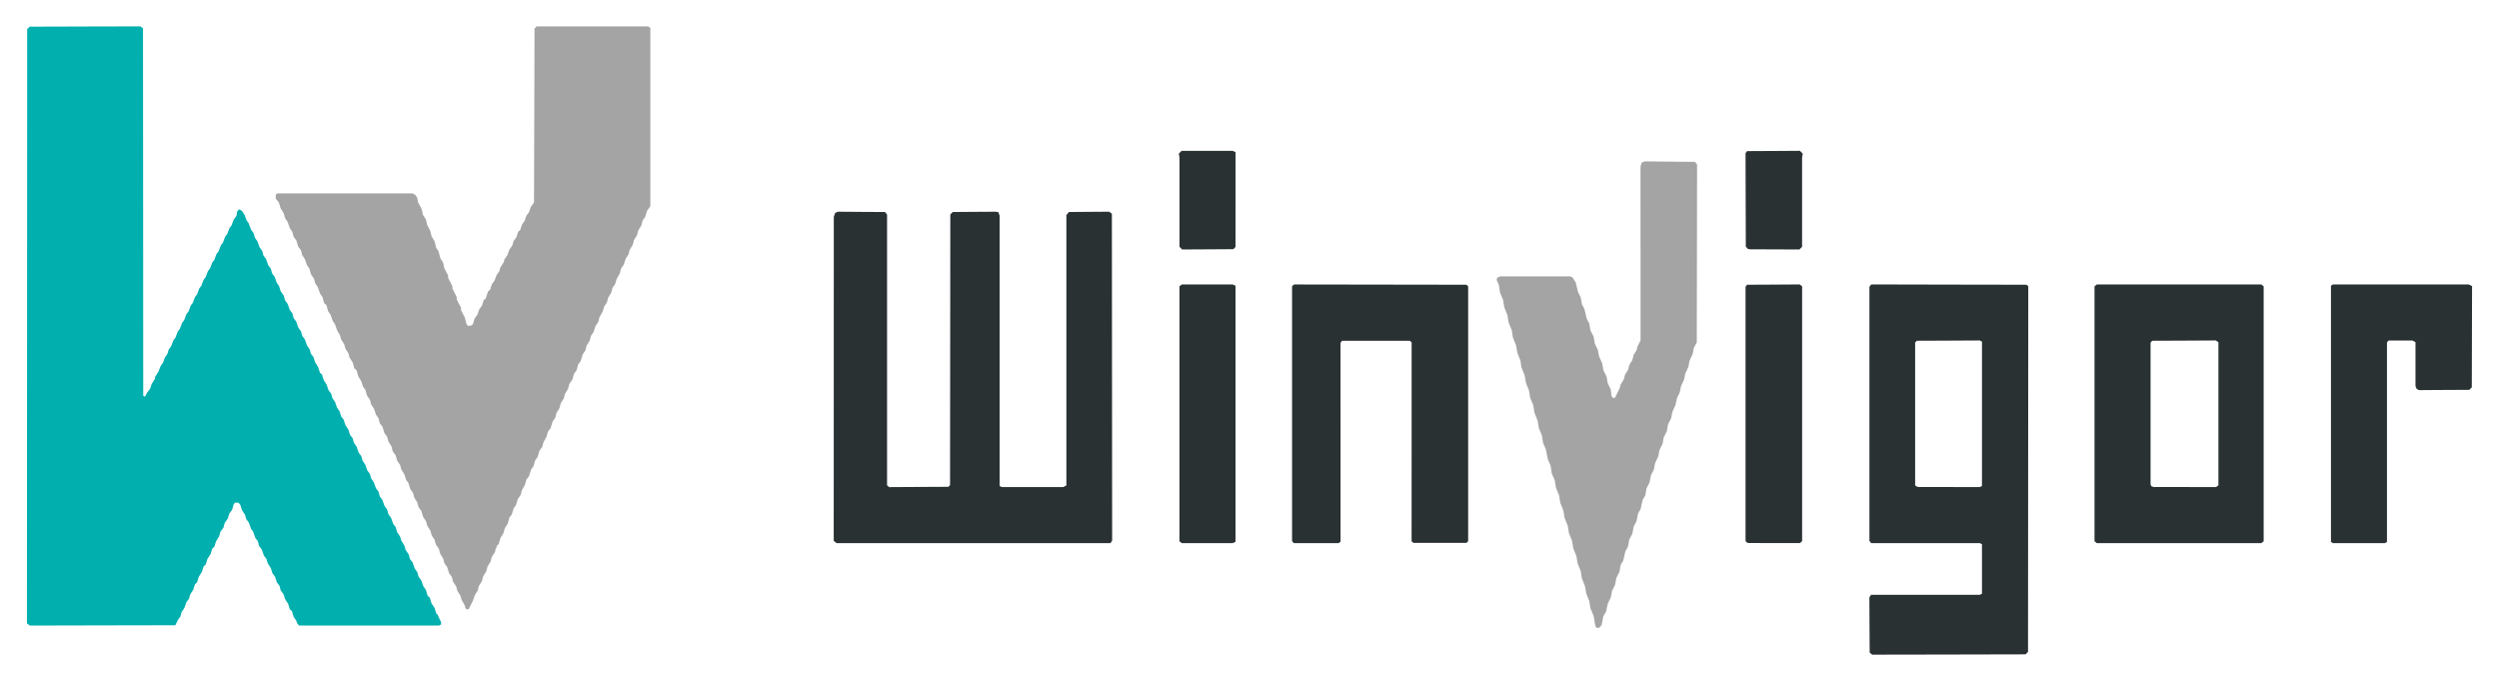
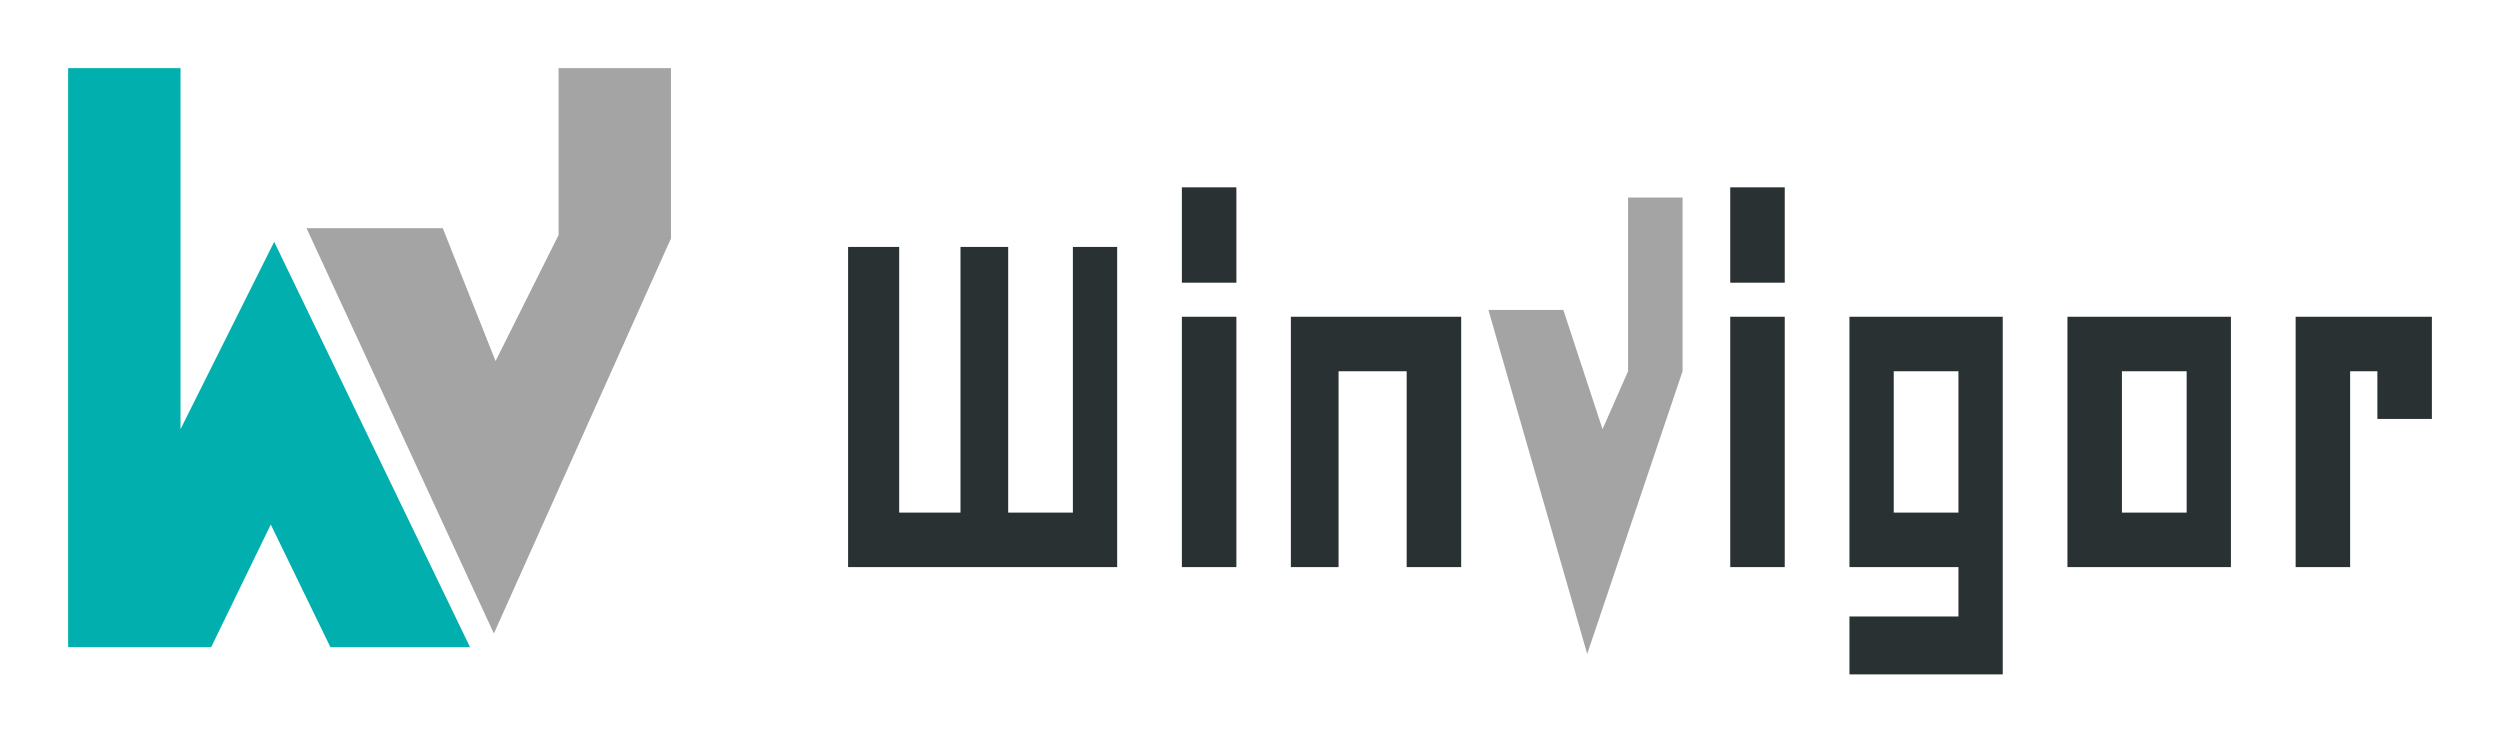
- <svg xmlns="http://www.w3.org/2000/svg" viewBox="10 10 580 158" role="img" aria-label="Winvigor">
-   <path fill="#00AFAE" fill-rule="evenodd" d="M16.58 154.87L16.25 154.61L16.28 85.68L16.31 16.76L16.60 16.47L16.88 16.19L29.74 16.15L42.59 16.12L42.89 16.36L43.19 16.60L43.22 59.20L43.24 101.79L43.36 101.91L43.48 102.03L43.61 101.94L43.75 101.86L43.96 101.46L44.16 101.06L44.50 100.62L44.84 100.19L45.03 99.62L45.21 99.06L45.61 98.44L46.00 97.83L46.00 97.62L46.00 97.42L46.40 96.81L46.79 96.19L47.02 95.59L47.25 94.99L47.56 94.53L47.87 94.06L48.05 93.53L48.24 93.01L48.56 92.53L48.88 92.06L49.00 91.61L49.13 91.16L49.45 90.69L49.77 90.21L50.01 89.55L50.26 88.90L50.50 88.59L50.74 88.29L51.00 87.59L51.26 86.90L51.50 86.59L51.74 86.29L52.00 85.59L52.26 84.90L52.50 84.59L52.74 84.29L53.00 83.59L53.26 82.90L53.50 82.59L53.74 82.29L54.00 81.59L54.26 80.90L54.50 80.59L54.74 80.29L55.00 79.59L55.26 78.90L55.50 78.59L55.74 78.29L56.00 77.59L56.26 76.90L56.50 76.59L56.74 76.29L57.00 75.59L57.26 74.90L57.50 74.59L57.74 74.29L58.00 73.59L58.26 72.90L58.50 72.59L58.74 72.29L59.00 71.59L59.26 70.90L59.50 70.59L59.74 70.29L60.00 69.59L60.26 68.90L60.50 68.59L60.74 68.29L61.00 67.59L61.26 66.90L61.50 66.59L61.74 66.29L62.00 65.59L62.26 64.90L62.50 64.59L62.74 64.29L63.00 63.59L63.26 62.90L63.50 62.59L63.74 62.29L63.99 61.60L64.25 60.92L64.57 60.50L64.88 60.07L64.96 59.59L65.03 59.11L65.25 58.84L65.47 58.57L65.79 58.72L66.11 58.87L66.44 59.35L66.76 59.84L66.99 60.47L67.22 61.11L67.49 61.49L67.76 61.87L68.00 62.56L68.24 63.25L68.54 63.66L68.85 64.06L68.99 64.58L69.13 65.09L69.46 65.58L69.78 66.06L70.01 66.72L70.24 67.37L70.54 67.78L70.85 68.19L71.00 68.75L71.15 69.31L71.46 69.72L71.76 70.13L72.00 70.81L72.24 71.50L72.54 71.91L72.85 72.31L73.00 72.88L73.15 73.44L73.46 73.84L73.76 74.25L74.00 74.94L74.24 75.63L74.51 76.01L74.78 76.39L74.95 76.98L75.13 77.56L75.49 78.07L75.85 78.57L76.00 79.13L76.15 79.69L76.46 80.09L76.76 80.50L77.00 81.19L77.24 81.87L77.54 82.28L77.85 82.69L78.00 83.25L78.15 83.81L78.46 84.22L78.76 84.63L78.99 85.28L79.22 85.94L79.54 86.42L79.87 86.91L80.01 87.42L80.15 87.94L80.46 88.34L80.76 88.75L81.00 89.43L81.23 90.11L81.56 90.59L81.88 91.06L82.01 91.56L82.15 92.06L82.47 92.48L82.78 92.90L82.95 93.47L83.13 94.04L83.49 94.61L83.85 95.19L84.05 95.83L84.26 96.47L84.51 96.69L84.75 96.92L84.94 97.55L85.13 98.18L85.45 98.67L85.77 99.16L86.01 99.83L86.24 100.50L86.54 100.91L86.85 101.31L86.99 101.81L87.12 102.31L87.44 102.79L87.77 103.26L87.99 103.91L88.22 104.56L88.54 105.05L88.87 105.53L89.01 106.05L89.15 106.56L89.47 106.98L89.78 107.40L89.95 107.97L90.13 108.54L90.50 109.12L90.87 109.71L91.05 110.28L91.22 110.85L91.53 111.27L91.85 111.69L91.99 112.19L92.12 112.69L92.44 113.16L92.77 113.64L93.00 114.32L93.24 115.00L93.54 115.41L93.85 115.81L93.99 116.33L94.13 116.84L94.46 117.33L94.78 117.81L95.01 118.47L95.24 119.12L95.54 119.53L95.85 119.94L95.99 120.45L96.13 120.97L96.46 121.45L96.78 121.94L97.01 122.59L97.24 123.25L97.54 123.66L97.85 124.06L98.00 124.62L98.15 125.19L98.46 125.59L98.76 126.00L99.00 126.69L99.24 127.37L99.54 127.78L99.85 128.19L100.00 128.75L100.15 129.31L100.46 129.72L100.76 130.13L101.00 130.81L101.24 131.50L101.54 131.91L101.85 132.31L102.00 132.87L102.15 133.43L102.49 133.93L102.84 134.44L103.00 134.94L103.15 135.44L103.50 136.00L103.85 136.56L103.99 137.06L104.13 137.56L104.50 138.11L104.88 138.66L105.01 139.18L105.15 139.69L105.46 140.09L105.76 140.50L105.99 141.16L106.22 141.81L106.54 142.30L106.87 142.78L107.01 143.30L107.15 143.81L107.46 144.22L107.76 144.63L107.99 145.28L108.22 145.94L108.54 146.41L108.86 146.89L109.05 147.55L109.24 148.21L109.50 148.44L109.75 148.67L109.94 149.29L110.12 149.91L110.50 150.50L110.88 151.09L111.07 151.73L111.26 152.36L111.39 152.45L111.53 152.53L111.95 153.46L112.38 154.39L112.38 154.63L112.38 154.87L112.13 155.00L111.89 155.12L95.64 155.12L79.39 155.12L79.13 154.80L78.88 154.47L78.87 154.33L78.87 154.19L78.50 153.62L78.13 153.06L77.94 152.43L77.76 151.79L77.50 151.56L77.25 151.33L77.06 150.71L76.88 150.09L76.49 149.49L76.11 148.89L75.98 148.41L75.85 147.94L75.49 147.44L75.14 146.94L75.01 146.43L74.88 145.93L74.57 145.51L74.26 145.09L74.05 144.45L73.84 143.81L73.53 143.39L73.22 142.97L73.05 142.40L72.87 141.83L72.51 141.26L72.15 140.69L72.00 140.19L71.84 139.69L71.54 139.28L71.24 138.87L71.00 138.19L70.76 137.50L70.46 137.09L70.15 136.69L70.00 136.12L69.85 135.56L69.54 135.16L69.24 134.75L69.00 134.06L68.76 133.37L68.50 133.00L68.24 132.63L68.00 131.94L67.76 131.25L67.46 130.84L67.15 130.44L67.02 129.96L66.89 129.48L66.51 128.89L66.13 128.29L65.95 127.70L65.77 127.10L65.55 126.86L65.34 126.62L64.93 126.62L64.53 126.62L64.39 126.80L64.25 126.97L64.05 127.64L63.85 128.31L63.53 128.73L63.22 129.15L63.04 129.73L62.87 130.31L62.51 130.82L62.15 131.32L62.00 131.88L61.85 132.44L61.48 132.93L61.12 133.43L60.99 133.93L60.85 134.44L60.50 135.00L60.15 135.56L59.95 136.20L59.74 136.85L59.49 137.07L59.25 137.29L59.06 137.91L58.88 138.54L58.50 139.12L58.12 139.71L57.94 140.34L57.75 140.96L57.51 141.18L57.26 141.40L57.05 142.05L56.85 142.69L56.48 143.26L56.12 143.84L55.94 144.46L55.75 145.08L55.51 145.31L55.26 145.53L55.05 146.17L54.85 146.81L54.48 147.40L54.11 147.98L53.98 148.46L53.85 148.94L53.54 149.34L53.24 149.75L53.01 150.41L52.78 151.06L52.46 151.55L52.13 152.03L51.99 152.55L51.85 153.06L51.58 153.43L51.31 153.80L51.00 154.43L50.69 155.06L33.80 155.09L16.91 155.13L16.58 154.87Z" />
-   <path fill="#A4A4A4" fill-rule="evenodd" d="M118.16 151.22L118.03 151.06L117.94 150.75L117.85 150.44L117.51 149.81L117.16 149.19L117.00 148.69L116.85 148.19L116.50 147.62L116.15 147.06L116.01 146.56L115.88 146.05L115.51 145.49L115.15 144.94L115.00 144.38L114.85 143.81L114.54 143.40L114.22 142.98L114.00 142.25L113.78 141.52L113.46 141.10L113.15 140.69L113.00 140.12L112.85 139.56L112.50 139.00L112.15 138.44L112.00 137.88L111.86 137.31L111.50 136.81L111.15 136.31L111.00 135.75L110.86 135.19L110.54 134.73L110.23 134.27L110.05 133.68L109.87 133.08L109.51 132.51L109.15 131.94L109.01 131.42L108.87 130.91L108.54 130.42L108.21 129.94L108.00 129.23L107.78 128.52L107.46 128.10L107.15 127.69L107.00 127.12L106.85 126.56L106.50 126.00L106.15 125.44L106.00 124.88L105.85 124.31L105.54 123.90L105.22 123.48L105.00 122.74L104.78 122.01L104.52 121.69L104.27 121.36L104.06 120.71L103.85 120.06L103.50 119.50L103.15 118.94L103.01 118.43L102.88 117.92L102.51 117.37L102.15 116.81L102.00 116.25L101.85 115.69L101.50 115.19L101.14 114.69L101.00 114.12L100.85 113.56L100.50 113.00L100.15 112.44L100.00 111.88L99.85 111.31L99.54 110.90L99.22 110.48L99.00 109.75L98.78 109.02L98.46 108.60L98.15 108.19L98.00 107.62L97.86 107.06L97.56 106.62L97.26 106.18L97.02 105.48L96.77 104.78L96.46 104.30L96.14 103.81L96.01 103.30L95.87 102.78L95.54 102.30L95.21 101.81L94.99 101.10L94.78 100.38L94.52 100.06L94.27 99.74L94.06 99.09L93.85 98.44L93.50 97.88L93.15 97.31L92.95 96.62L92.76 95.92L92.50 95.69L92.24 95.46L92.05 94.76L91.85 94.06L91.48 93.51L91.12 92.95L90.99 92.44L90.86 91.94L90.54 91.48L90.23 91.02L90.05 90.43L89.87 89.83L89.51 89.26L89.14 88.69L89.06 88.31L88.97 87.94L88.60 87.26L88.22 86.57L87.99 85.91L87.76 85.24L87.50 84.88L87.24 84.51L86.99 83.79L86.74 83.07L86.45 82.63L86.15 82.19L85.95 81.49L85.76 80.79L85.50 80.56L85.24 80.33L85.05 79.63L84.85 78.94L84.55 78.50L84.26 78.06L84.02 77.36L83.77 76.66L83.46 76.17L83.14 75.69L83.01 75.17L82.87 74.66L82.54 74.17L82.21 73.69L81.99 72.98L81.78 72.26L81.51 71.89L81.24 71.51L80.99 70.79L80.74 70.07L80.44 69.63L80.14 69.19L80.00 68.62L79.85 68.06L79.54 67.65L79.22 67.23L79.00 66.50L78.78 65.77L78.46 65.35L78.15 64.94L78.00 64.38L77.86 63.81L77.56 63.37L77.26 62.93L77.02 62.23L76.77 61.53L76.46 61.05L76.14 60.56L76.00 60.03L75.86 59.49L75.50 58.91L75.13 58.34L74.94 57.69L74.75 57.04L74.38 56.57L74.00 56.09L74.00 55.62L74.00 55.16L74.17 55.01L74.35 54.87L90.06 54.87L105.77 54.87L106.12 55.08L106.47 55.28L106.66 55.61L106.85 55.94L106.94 56.44L107.03 56.94L107.44 57.69L107.84 58.44L108.00 59.12L108.15 59.81L108.51 60.38L108.86 60.94L109.00 61.54L109.13 62.15L109.50 62.85L109.86 63.56L110.01 64.19L110.16 64.81L110.50 65.38L110.85 65.94L111.05 66.73L111.25 67.53L111.49 67.87L111.74 68.21L111.98 69.09L112.23 69.97L112.54 70.45L112.85 70.94L112.98 71.56L113.11 72.19L113.55 73.04L114.00 73.89L114.00 74.17L114.00 74.45L114.50 75.44L115.00 76.42L115.00 76.68L115.00 76.94L115.50 77.92L116.00 78.91L116.00 79.18L116.00 79.45L116.50 80.44L117.00 81.42L117.00 81.70L117.00 81.98L117.43 82.79L117.86 83.61L118.07 84.40L118.27 85.19L118.48 85.42L118.68 85.64L119.05 85.57L119.41 85.50L119.58 85.36L119.75 85.22L119.94 84.58L120.13 83.94L120.48 83.44L120.84 82.94L121.03 82.35L121.23 81.76L121.54 81.35L121.84 80.94L122.05 80.30L122.26 79.65L122.50 79.44L122.74 79.22L123.00 78.44L123.26 77.65L123.50 77.44L123.74 77.22L123.95 76.58L124.16 75.94L124.47 75.52L124.78 75.10L125.01 74.47L125.24 73.84L125.56 73.37L125.89 72.91L126.00 72.49L126.12 72.06L126.56 71.38L127.00 70.70L127.00 70.49L127.00 70.29L127.37 69.74L127.75 69.19L128.00 68.52L128.26 67.85L128.55 67.46L128.84 67.06L129.04 66.47L129.23 65.88L129.54 65.47L129.84 65.06L130.05 64.42L130.26 63.78L130.50 63.56L130.74 63.35L130.95 62.70L131.16 62.06L131.46 61.65L131.77 61.24L131.96 60.65L132.16 60.06L132.46 59.65L132.77 59.24L132.97 58.65L133.16 58.06L133.55 57.52L133.94 56.97L134.00 36.81L134.06 16.65L134.30 16.39L134.54 16.12L147.50 16.13L160.46 16.13L160.70 16.30L160.94 16.48L160.94 37.16L160.94 57.85L160.55 58.39L160.16 58.94L159.96 59.62L159.76 60.31L159.46 60.73L159.15 61.14L159.00 61.73L158.86 62.31L158.50 62.88L158.15 63.44L158.00 64.00L157.85 64.56L157.50 65.12L157.15 65.69L157.00 66.25L156.85 66.81L156.50 67.38L156.15 67.94L156.00 68.50L155.86 69.06L155.56 69.50L155.26 69.94L155.02 70.66L154.78 71.38L154.46 71.84L154.14 72.31L154.00 72.88L153.85 73.44L153.49 74.08L153.12 74.73L152.94 75.31L152.77 75.90L152.46 76.36L152.14 76.81L152.00 77.38L151.85 77.94L151.50 78.50L151.15 79.06L151.00 79.62L150.86 80.19L150.54 80.64L150.23 81.10L150.06 81.69L149.88 82.27L149.51 82.92L149.15 83.56L149.00 84.12L148.86 84.69L148.54 85.16L148.22 85.62L147.98 86.34L147.74 87.06L147.44 87.50L147.14 87.94L147.00 88.50L146.85 89.06L146.50 89.62L146.15 90.19L146.00 90.75L145.86 91.31L145.55 91.77L145.24 92.22L145.01 92.98L144.78 93.74L144.50 94.13L144.22 94.51L144.00 95.25L143.78 95.99L143.51 96.33L143.25 96.66L143.04 97.36L142.84 98.06L142.49 98.56L142.14 99.06L142.00 99.62L141.85 100.19L141.50 100.75L141.15 101.31L141.00 101.88L140.85 102.44L140.50 103.00L140.15 103.56L140.00 104.12L139.85 104.69L139.50 105.25L139.15 105.81L139.00 106.38L138.86 106.94L138.55 107.39L138.24 107.85L138.01 108.60L137.78 109.35L137.46 109.77L137.15 110.19L137.00 110.75L136.85 111.31L136.50 111.94L136.15 112.56L136.00 113.12L135.85 113.69L135.54 114.10L135.22 114.52L134.99 115.28L134.76 116.03L134.45 116.48L134.14 116.94L134.00 117.50L133.86 118.06L133.55 118.52L133.24 118.97L133.01 119.72L132.78 120.48L132.46 120.90L132.15 121.31L132.00 121.88L131.85 122.44L131.50 123.06L131.15 123.69L131.00 124.24L130.85 124.80L130.51 125.31L130.16 125.81L129.96 126.51L129.75 127.21L129.49 127.55L129.22 127.88L129.00 128.63L128.78 129.37L128.51 129.70L128.25 130.04L128.05 130.74L127.85 131.44L127.50 132.00L127.15 132.56L127.00 133.12L126.85 133.69L126.50 134.25L126.15 134.81L125.95 135.51L125.75 136.22L125.58 136.36L125.41 136.50L125.22 136.97L125.02 137.44L124.95 137.75L124.88 138.07L124.52 138.63L124.15 139.19L124.00 139.75L123.85 140.31L123.50 140.88L123.15 141.44L123.00 142.00L122.85 142.56L122.50 143.12L122.15 143.69L122.00 144.25L121.85 144.81L121.50 145.38L121.15 145.94L121.00 146.50L120.86 147.06L120.56 147.50L120.26 147.94L120.02 148.63L119.78 149.31L119.44 150.00L119.10 150.69L118.95 151.00L118.80 151.31L118.55 151.35L118.29 151.39L118.16 151.22Z" />
-   <path fill="#293133" fill-rule="evenodd" d="M444.23 161.64L443.94 161.40L443.90 155.00L443.87 148.59L444.06 148.30L444.26 148.00L456.89 148.00L469.52 148.00L469.76 147.87L470.00 147.74L470.00 142.00L470.00 136.26L469.76 136.13L469.52 136.00L456.89 136.00L444.26 136.00L444.07 135.72L443.88 135.44L443.88 105.99L443.88 76.53L444.09 76.26L444.31 75.99L462.32 76.03L480.34 76.06L480.54 76.23L480.75 76.41L480.72 118.82L480.69 161.24L480.40 161.53L480.12 161.81L462.32 161.85L444.53 161.88L444.23 161.64ZM203.83 135.74L203.50 135.48L203.51 97.90L203.52 60.31L203.67 59.88L203.81 59.44L204.12 59.28L204.44 59.12L209.92 59.16L215.40 59.19L215.64 59.48L215.88 59.78L215.88 91.18L215.88 122.59L216.11 122.80L216.34 123.01L223.23 122.97L230.12 122.94L230.31 122.74L230.50 122.55L230.53 91.15L230.56 59.76L230.85 59.47L231.13 59.19L236.16 59.15L241.19 59.12L241.46 59.18L241.73 59.25L241.86 59.64L242.00 60.04L242.00 91.39L242.00 122.74L242.24 122.87L242.48 123.00L249.62 123.00L256.76 123.00L257.13 122.81L257.50 122.62L257.50 122.40L257.50 122.19L257.50 91.04L257.50 59.89L257.80 59.54L258.10 59.19L262.78 59.15L267.46 59.12L267.76 59.36L268.06 59.60L268.09 97.51L268.12 135.42L267.93 135.71L267.74 136.00L235.95 136.00L204.16 136.00L203.83 135.74ZM284.01 135.78L283.74 135.56L283.74 106.00L283.74 76.44L284.01 76.22L284.28 76.00L290.20 76.00L296.11 76.00L296.43 76.15L296.75 76.29L296.75 76.40L296.75 76.50L296.75 106.00L296.75 135.50L296.75 135.60L296.75 135.71L296.43 135.85L296.11 136.00L290.20 136.00L284.28 136.00L284.01 135.78ZM310.08 135.77L309.88 135.54L309.88 105.98L309.88 76.41L310.10 76.21L310.33 76.00L330.35 76.03L350.37 76.06L350.56 76.26L350.75 76.45L350.75 106.00L350.75 135.55L350.56 135.74L350.37 135.94L344.20 135.94L338.04 135.94L337.83 135.76L337.62 135.59L337.63 112.52L337.63 89.45L337.44 89.26L337.24 89.06L329.36 89.06L321.48 89.06L321.30 89.31L321.12 89.55L321.13 112.62L321.13 135.68L320.92 135.84L320.70 136.00L315.50 136.00L310.29 136.00L310.08 135.77ZM415.55 135.88L415.28 135.77L415.21 135.57L415.13 135.36L415.13 105.95L415.13 76.54L415.30 76.30L415.48 76.06L421.60 76.03L427.71 75.99L427.98 76.22L428.26 76.44L428.26 106.00L428.26 135.56L427.99 135.78L427.72 136.00L421.77 135.99L415.81 135.98L415.55 135.88ZM496.39 135.78L496.12 135.56L496.12 106.00L496.12 76.44L496.39 76.22L496.65 76.00L515.75 76.00L534.85 76.00L535.11 76.22L535.38 76.44L535.38 106.00L535.38 135.56L535.11 135.78L534.85 136.00L515.75 136.00L496.65 136.00L496.39 135.78ZM551.21 135.84L551.00 135.69L551.00 106.00L551.00 76.31L551.21 76.16L551.42 76.00L567.22 76.00L583.01 76.00L583.38 76.19L583.75 76.38L583.72 88.13L583.69 99.87L583.40 100.15L583.12 100.44L577.28 100.47L571.44 100.51L571.17 100.37L570.90 100.22L570.76 99.92L570.62 99.61L570.62 94.50L570.62 89.38L570.26 89.19L569.89 89.00L567.14 89.00L564.39 89.00L564.20 89.20L564.00 89.39L564.00 112.57L564.00 135.74L563.76 135.87L563.52 136.00L557.47 136.00L551.42 136.00L551.21 135.84ZM469.76 122.87L470.00 122.74L470.00 106.00L470.00 89.26L469.75 89.13L469.51 88.99L462.19 89.03L454.88 89.06L454.69 89.26L454.49 89.45L454.49 105.98L454.49 122.51L454.57 122.64L454.65 122.77L454.92 122.88L455.19 122.98L462.35 122.99L469.52 123.00L469.76 122.87ZM524.60 122.81L524.88 122.61L524.88 106.00L524.88 89.38L524.58 89.19L524.28 88.99L516.88 89.03L509.48 89.06L509.31 89.30L509.13 89.54L509.13 105.96L509.13 122.37L509.21 122.57L509.28 122.77L509.55 122.88L509.81 122.98L517.07 122.99L524.32 123.00L524.60 122.81ZM284.06 67.57L283.75 67.26L283.75 56.91L283.75 46.56L283.67 46.10L283.60 45.64L283.92 45.32L284.24 45.00L290.18 45.00L296.11 45.00L296.43 45.15L296.75 45.29L296.75 45.43L296.76 45.56L296.76 56.43L296.75 67.30L296.50 67.56L296.24 67.81L290.31 67.85L284.37 67.88L284.06 67.57ZM415.92 67.79L415.65 67.74L415.42 67.48L415.19 67.22L415.16 56.38L415.13 45.54L415.31 45.30L415.48 45.06L421.62 45.03L427.75 44.99L428.08 45.32L428.40 45.64L428.33 46.10L428.25 46.56L428.25 56.91L428.25 67.26L427.94 67.57L427.64 67.88L421.91 67.86L416.19 67.84L415.92 67.79Z" />
-   <path fill="#A4A4A4" fill-rule="evenodd" d="M380.59 155.61L380.38 155.49L380.26 155.03L380.14 154.56L380.01 153.73L379.87 152.90L379.51 152.03L379.14 151.16L379.00 150.33L378.87 149.49L378.51 148.59L378.16 147.69L378.01 146.83L377.86 145.98L377.50 145.06L377.13 144.13L377.00 143.31L376.87 142.49L376.51 141.59L376.16 140.69L376.01 139.84L375.87 139.00L375.50 138.09L375.14 137.18L375.00 136.34L374.87 135.49L374.50 134.56L374.13 133.63L374.00 132.82L373.87 132.01L373.51 131.10L373.14 130.19L372.99 129.31L372.84 128.44L372.49 127.56L372.14 126.69L372.00 125.84L371.87 125.00L371.51 124.09L371.14 123.19L370.99 122.31L370.85 121.44L370.50 120.62L370.15 119.81L370.01 118.88L369.86 117.94L369.56 117.27L369.25 116.60L369.01 115.39L368.77 114.19L368.46 113.50L368.15 112.81L368.00 111.88L367.84 110.96L367.50 110.13L367.15 109.31L367.01 108.44L366.86 107.56L366.51 106.69L366.16 105.81L366.00 104.88L365.84 103.96L365.50 103.13L365.15 102.31L365.01 101.46L364.86 100.60L364.51 99.71L364.16 98.81L364.01 97.96L363.86 97.10L363.50 96.18L363.13 95.26L363.00 94.44L362.87 93.62L362.51 92.71L362.16 91.81L362.01 90.97L361.87 90.13L361.50 89.22L361.14 88.30L361.00 87.45L360.87 86.60L360.50 85.70L360.14 84.81L360.00 83.97L359.87 83.13L359.51 82.22L359.14 81.31L358.99 80.44L358.85 79.56L358.50 78.73L358.15 77.91L358.01 76.99L357.87 76.08L357.61 75.51L357.36 74.94L357.43 74.67L357.50 74.40L357.89 74.26L358.29 74.12L366.40 74.12L374.52 74.13L374.74 74.25L374.97 74.37L375.35 74.97L375.74 75.57L375.99 76.66L376.25 77.76L376.55 78.36L376.86 78.95L377.00 79.75L377.14 80.55L377.45 81.14L377.75 81.74L378.00 82.81L378.25 83.88L378.55 84.48L378.86 85.08L379.00 85.87L379.14 86.67L379.50 87.38L379.86 88.08L380.00 88.88L380.14 89.69L380.49 90.44L380.85 91.19L380.99 91.94L381.14 92.69L381.50 93.50L381.86 94.31L382.00 95.12L382.14 95.92L382.50 96.62L382.86 97.31L383.00 98.09L383.14 98.88L383.49 99.63L383.85 100.39L383.94 101.13L384.02 101.88L384.23 102.13L384.44 102.39L384.65 102.31L384.85 102.23L385.41 101.08L385.97 99.94L386.06 99.56L386.14 99.19L386.50 98.62L386.85 98.06L387.00 97.50L387.15 96.94L387.50 96.38L387.85 95.81L388.00 95.25L388.15 94.69L388.49 94.12L388.84 93.56L389.01 92.94L389.17 92.31L389.52 91.77L389.86 91.22L389.94 90.83L390.02 90.44L390.39 89.72L390.76 88.99L390.76 68.85L390.75 48.70L390.88 48.22L391.01 47.73L391.41 47.58L391.81 47.44L397.60 47.50L403.40 47.56L403.64 47.86L403.88 48.16L403.85 68.80L403.81 89.44L403.47 90.07L403.13 90.70L402.99 91.41L402.86 92.12L402.49 92.91L402.13 93.70L401.99 94.41L401.86 95.12L401.50 95.91L401.13 96.69L401.00 97.37L400.87 98.06L400.51 98.83L400.15 99.61L400.00 100.33L399.85 101.06L399.55 101.66L399.25 102.25L399.06 103.09L398.87 103.94L398.51 104.75L398.15 105.56L398.00 106.31L397.85 107.06L397.49 107.76L397.14 108.45L397.00 109.25L396.86 110.05L396.50 110.75L396.15 111.45L396.01 112.18L395.88 112.92L395.51 113.68L395.14 114.44L395.01 115.15L394.88 115.87L394.51 116.65L394.14 117.44L393.99 118.19L393.85 118.94L393.50 119.62L393.16 120.31L393.01 121.12L392.85 121.93L392.50 122.62L392.14 123.31L392.00 124.12L391.86 124.94L391.55 125.46L391.25 125.98L391.00 127.06L390.75 128.15L390.45 128.67L390.16 129.19L390.01 130.00L389.86 130.81L389.51 131.50L389.16 132.19L389.01 133.00L388.85 133.81L388.50 134.50L388.14 135.19L387.99 136.00L387.84 136.81L387.54 137.37L387.23 137.94L386.99 138.98L386.75 140.02L386.45 140.54L386.14 141.06L386.00 141.88L385.86 142.69L385.50 143.38L385.15 144.07L384.99 144.88L384.84 145.69L384.50 146.38L384.15 147.06L384.01 147.81L383.86 148.56L383.50 149.32L383.14 150.09L382.95 150.98L382.77 151.87L382.45 152.41L382.13 152.95L381.94 153.94L381.75 154.94L381.53 155.24L381.30 155.54L381.05 155.63L380.80 155.72L380.59 155.61Z" />
+ <svg xmlns="http://www.w3.org/2000/svg" viewBox="50 79 734 218" role="img" aria-label="Winvigor">
+   <path fill="#00AFAE" d="M70 99H103V205L130.5 150L188 269H147L129.5 233L112 269H70Z" />
+   <path fill="#A4A4A4" d="M140 146H180L195.5 185L214 148V99H247V149L195 265Z" />
+   <path fill="#293133" d="M299 151.5H314V245.5H299ZM332 151.5H346V245.5H332ZM365 151.5H378V245.5H365ZM299 229.5H378V245.5H299ZM397 134H413V162H397ZM397 172H413V245.5H397ZM429 172H479V188H429ZM429 172H443V245.5H429ZM463 172H479V245.5H463ZM558 134H574V162H558ZM558 172H574V245.5H558ZM593 172H638V188H593ZM593 172H606V245.5H593ZM625 172H638V277H625ZM593 229.5H638V245.5H593ZM593 260H638V277H593ZM657 172H705V188H657ZM657 172H673V245.5H657ZM692 172H705V245.5H692ZM657 229.5H705V245.5H657ZM724 172H764V188H724ZM724 172H740V245.5H724ZM748 172H764V202H748Z" />
+   <path fill="#A4A4A4" d="M487 170H509L520.5 205L528 188V137H544V188L516 271Z" />
</svg>
